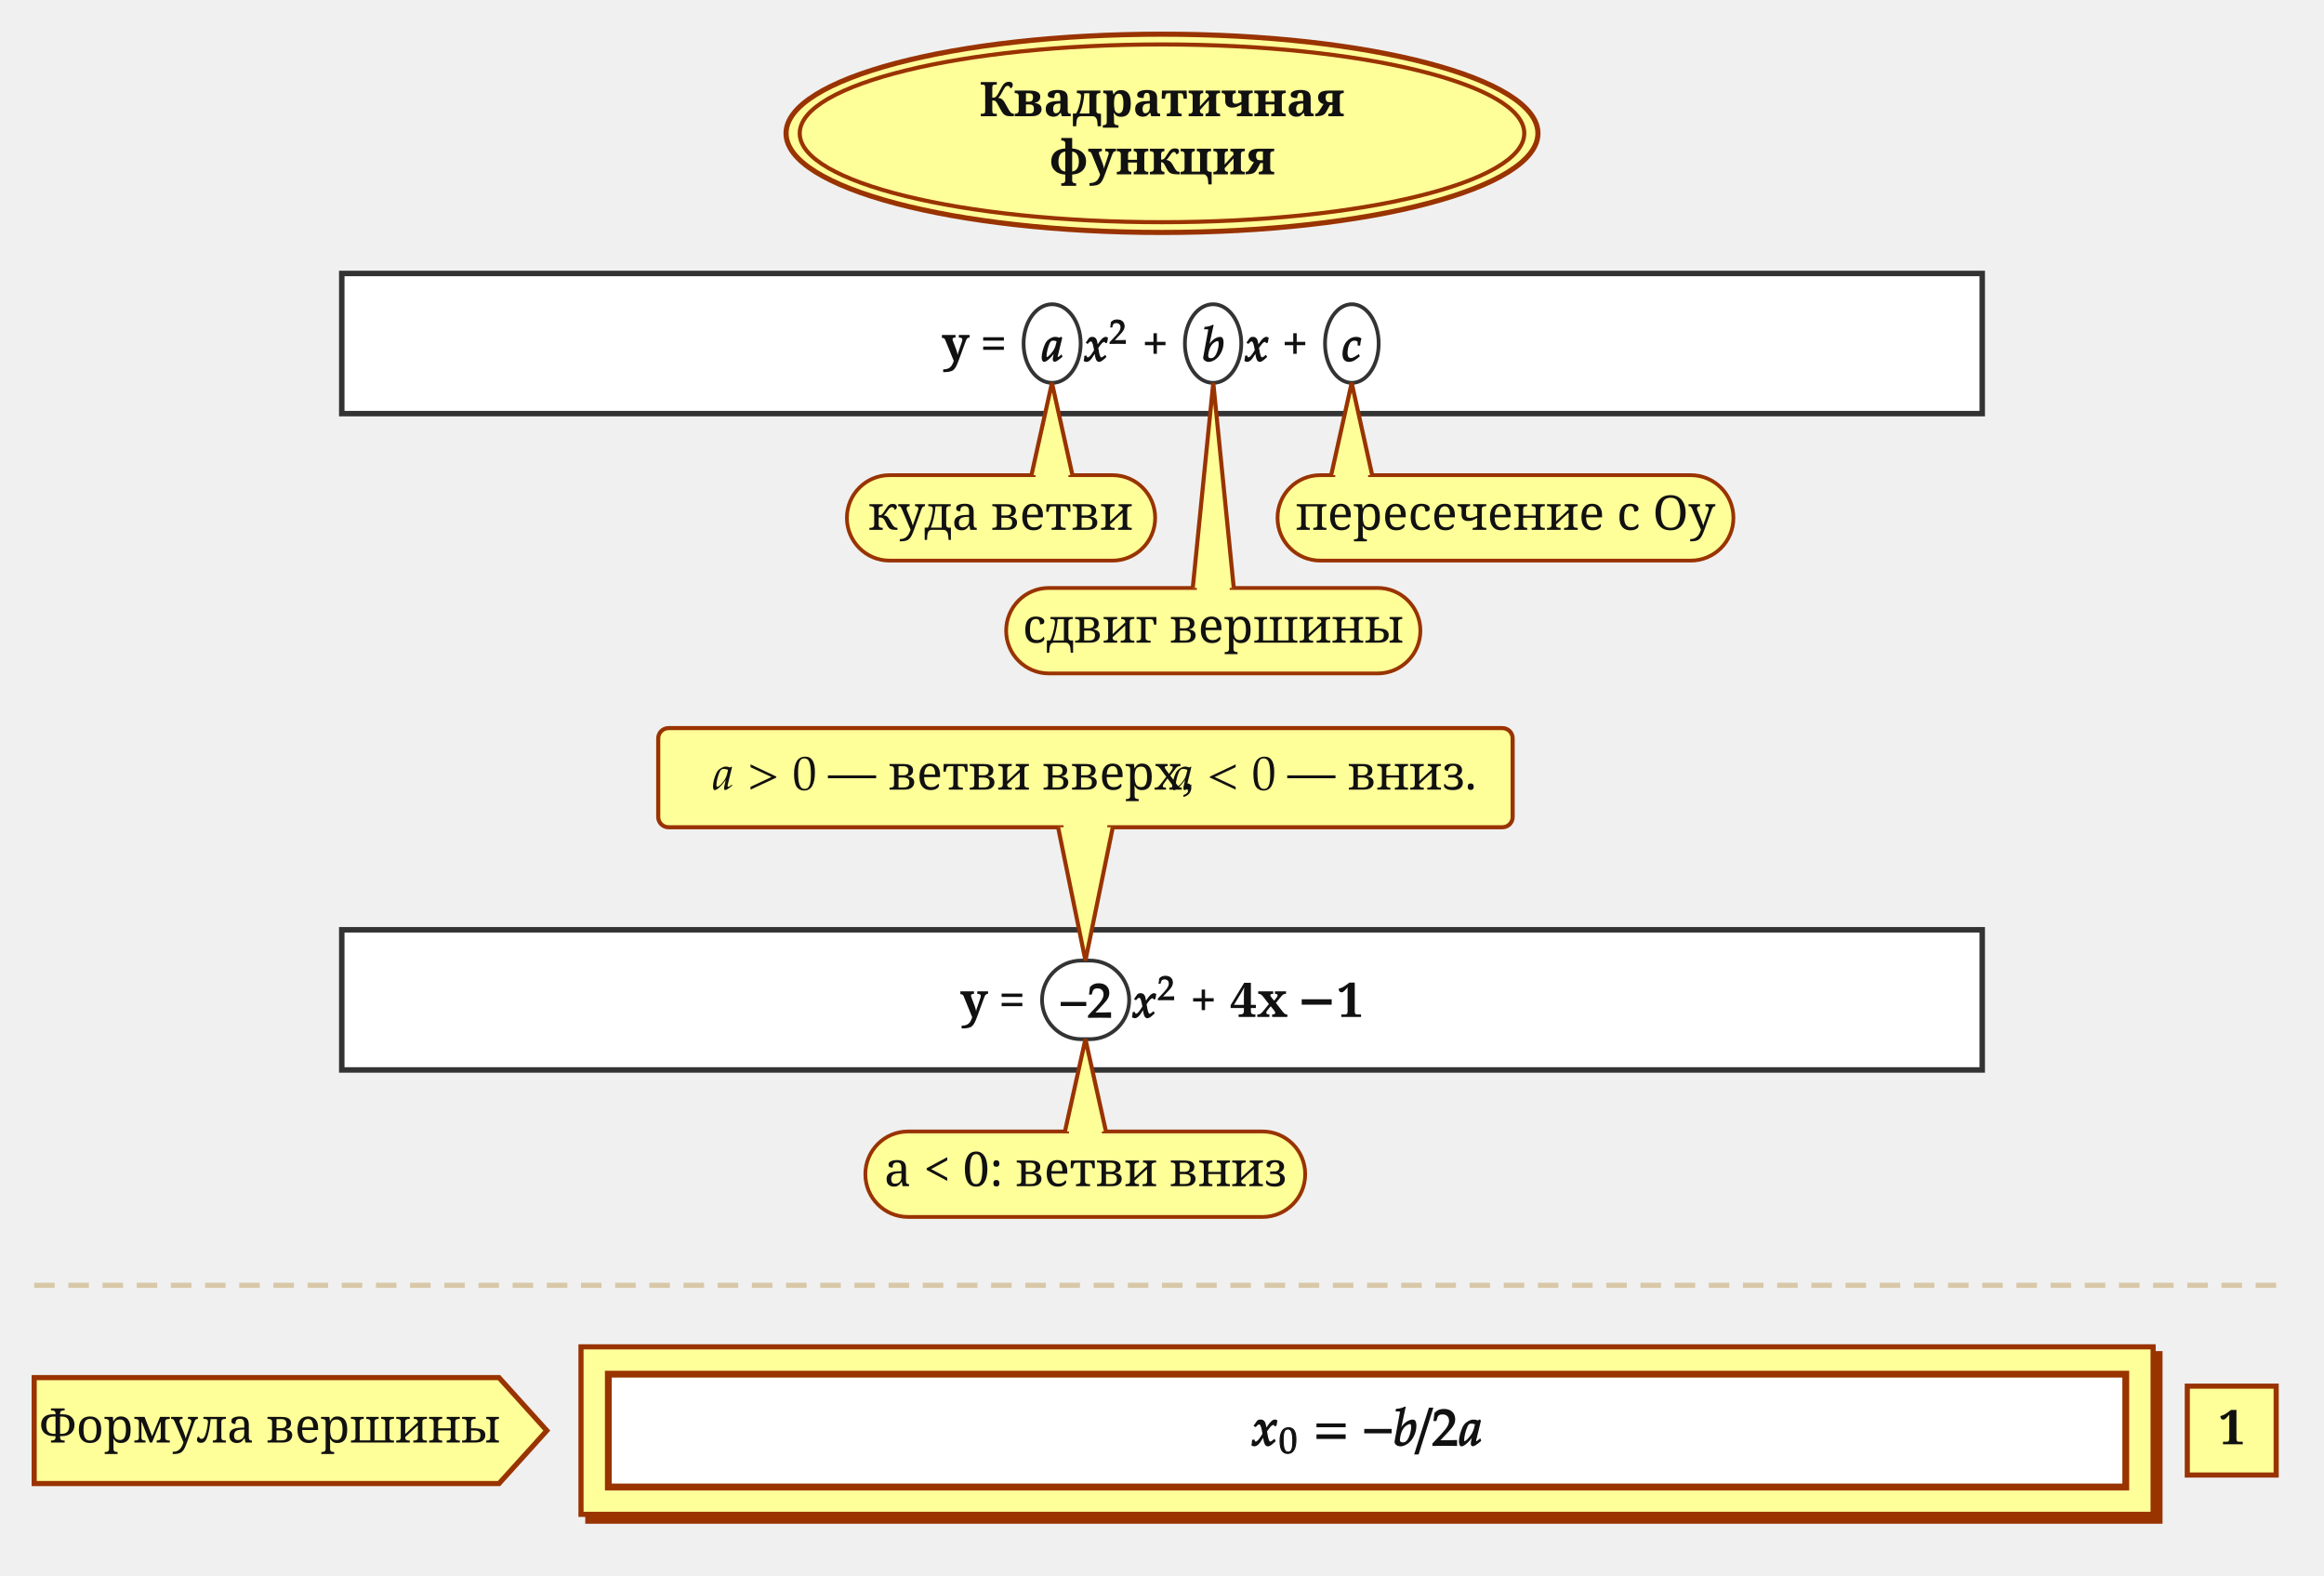
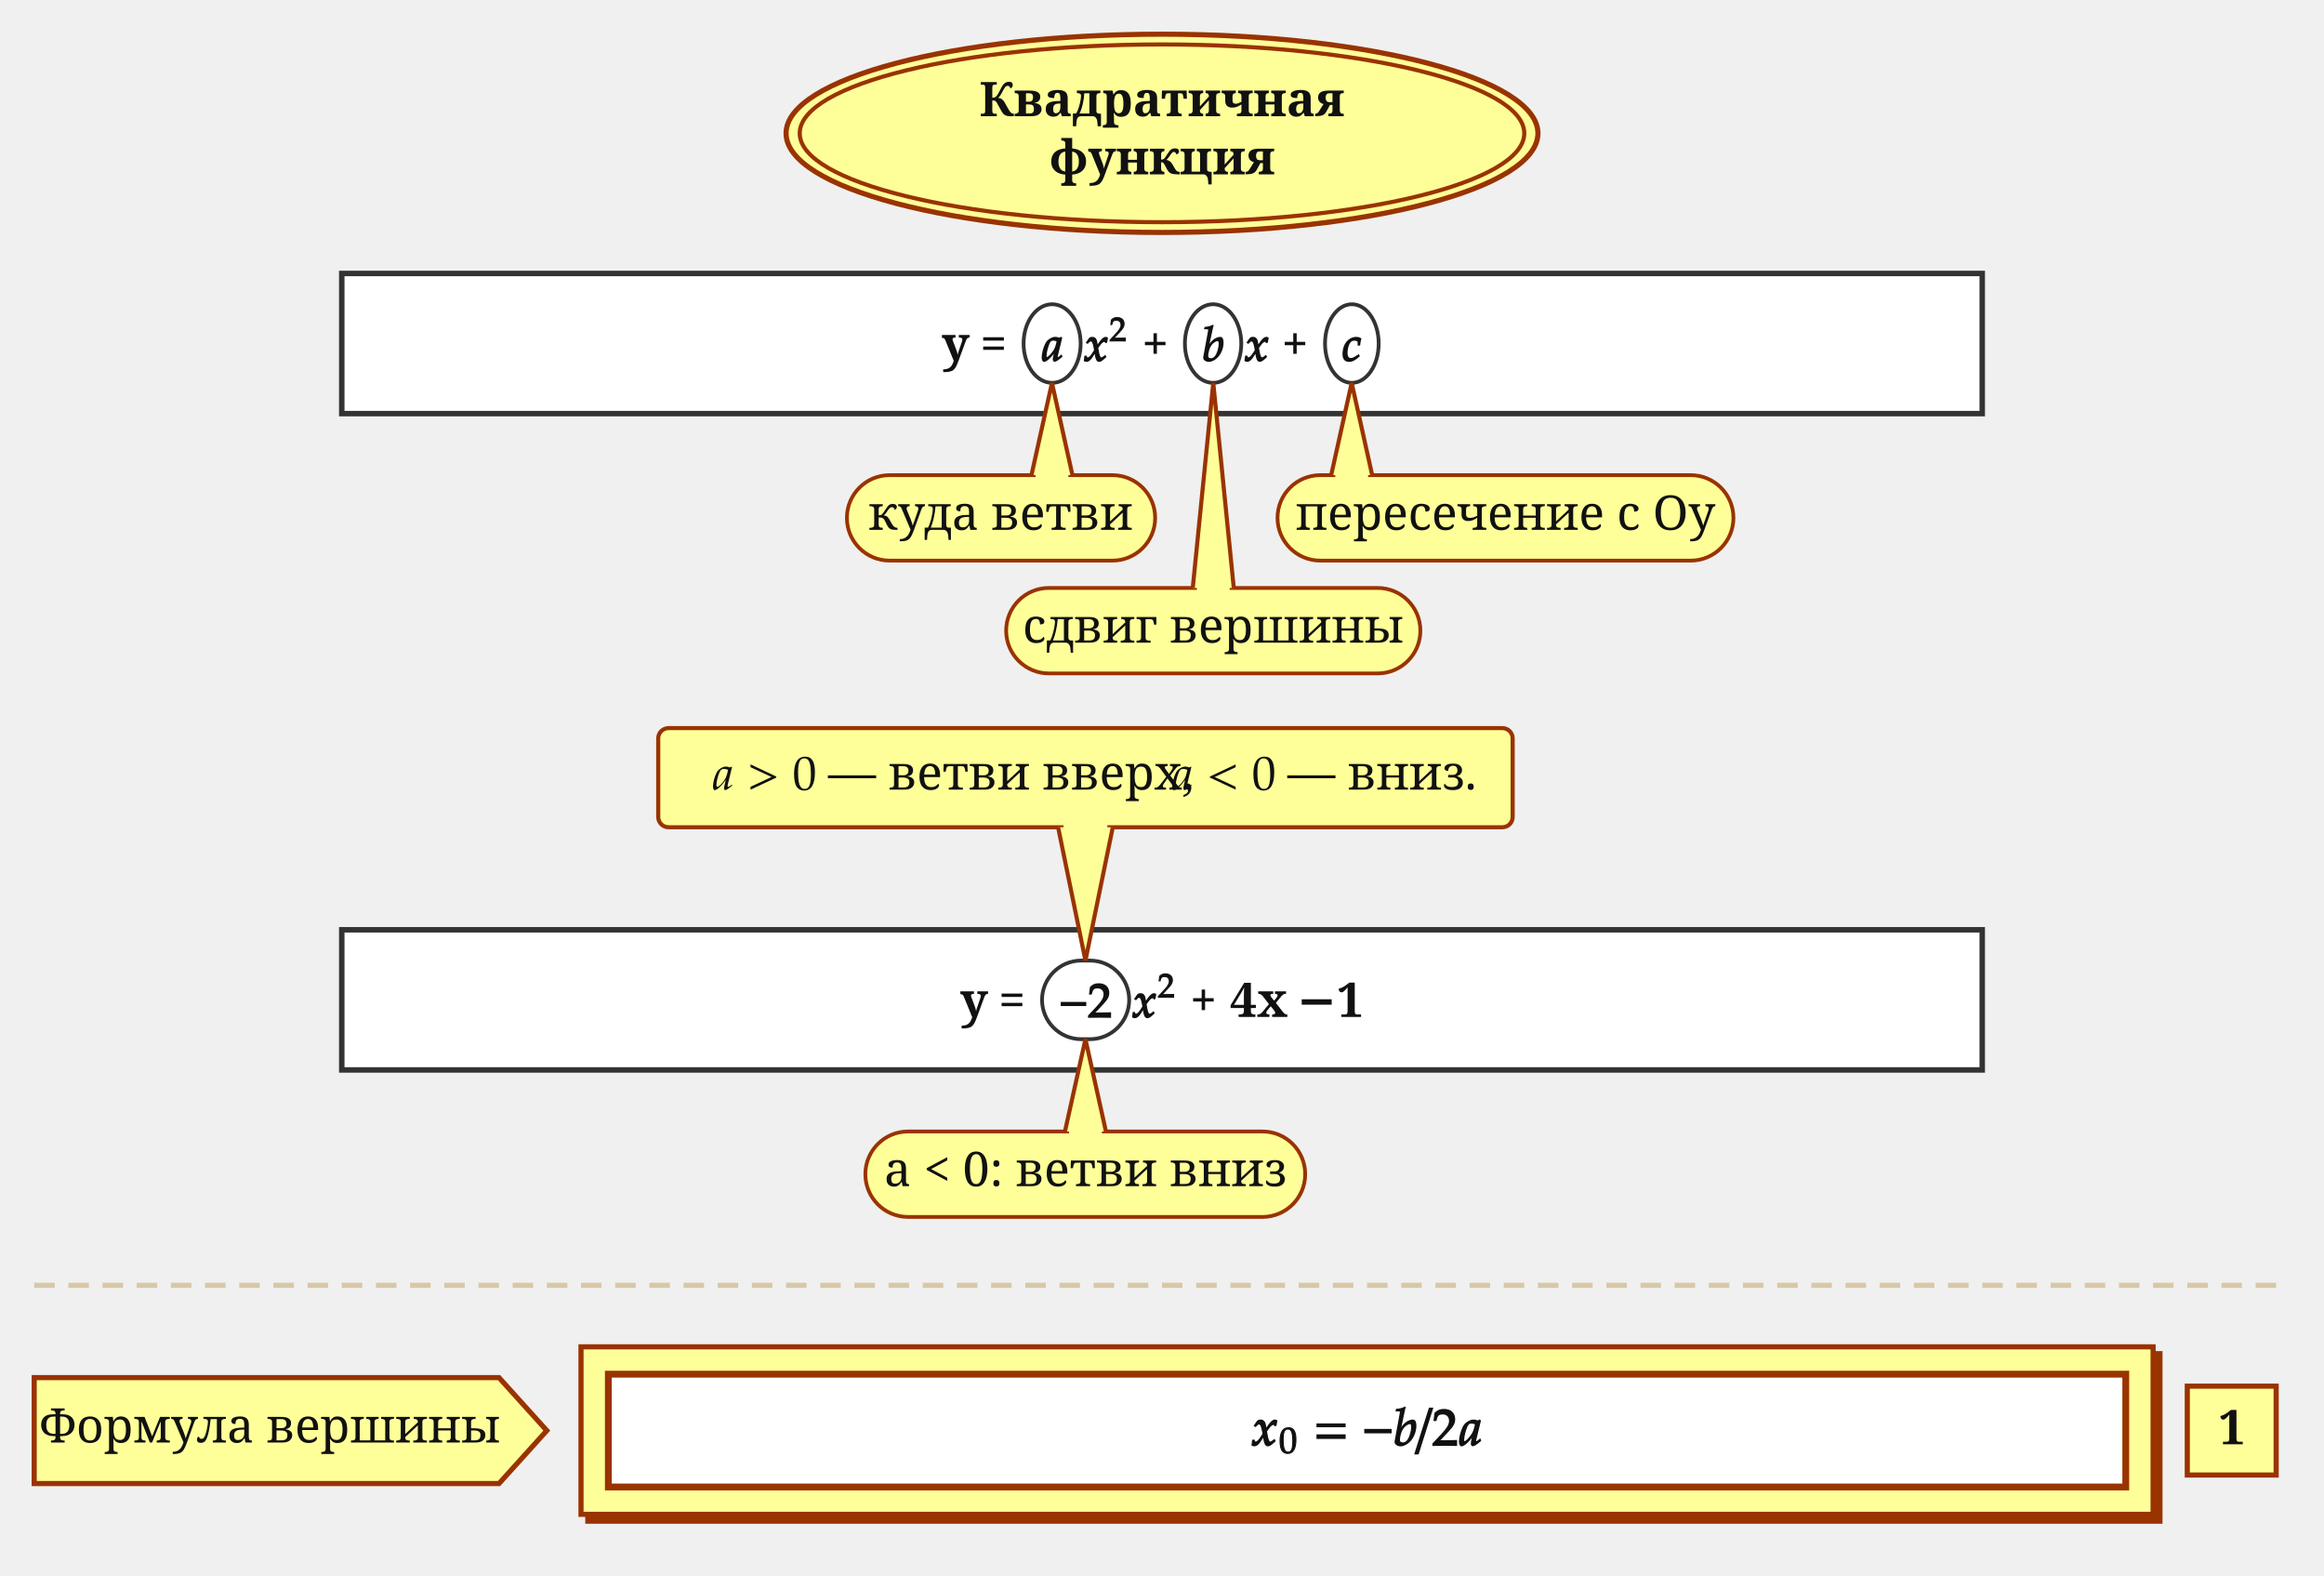
<svg xmlns="http://www.w3.org/2000/svg" width="680" height="461" viewBox="0 0 680 461" font-family="PT Serif, serif">
  <g transform="translate(0.0,0.0)">
    <ellipse cx="340.0" cy="39.0" rx="110.0" ry="29.0" fill="#FFFF99" stroke="#993300" stroke-width="1.5" />
    <ellipse cx="340.0" cy="39.0" rx="106.0" ry="26.0" fill="none" stroke="#993300" stroke-width="1.2" />
    <text x="340.0" y="34.0" font-size="14" text-anchor="middle" font-weight="bold" fill="#111">Квадратичная</text>
    <text x="340.0" y="51.0" font-size="14" text-anchor="middle" font-weight="bold" fill="#111">функция</text>
    <g transform="translate(10.0,80.0)">
      <rect x="90.0" y="0.0" width="480.0" height="41.0" rx="0" fill="#FFFFFF" stroke="#333333" stroke-width="1.6" />
      <text x="265.6" y="25.5" font-size="14" text-anchor="start" font-weight="bold" fill="#111">y</text>
      <text x="273.0" y="25.5" font-size="14" text-anchor="start" font-weight="bold" fill="#111"> </text>
      <text x="276.8" y="25.5" font-size="14" text-anchor="start" font-weight="bold" fill="#111">=</text>
      <text x="284.7" y="25.5" font-size="14" text-anchor="start" font-weight="bold" fill="#111"> </text>
      <rect x="289.5" y="9.0" width="16.7" height="23.0" rx="11.5" fill="#fff" stroke="#333333" stroke-width="1.1" />
      <svg x="294.51" y="18.75" width="6.68" height="6.90" viewBox="0 -482 477 493" overflow="visible" color="#111">
        <g stroke="currentColor" fill="currentColor" stroke-width="30" transform="scale(1,-1)">
          <path d="M302 204L273 77C269 60 267 42 267 26C267 4 276-9 291-9C314-9 355 17 437 85L430 106C406 86 377 59 355 59C346 59 340 68 340 82C340 87 340 90 341 93L433 472L423 481L390 463C349 478 332 482 305 482C277 482 257 477 230 464C168 433 135 403 110 354C66 265 35 145 35 67C35 23 50-11 69-11C106-11 186 41 302 204M350 414C328 305 309 253 275 201C218 117 157 59 125 59C113 59 107 72 107 99C107 163 135 280 170 360C194 415 217 433 265 433C288 433 306 429 350 414Z" />
        </g>
      </svg>
-       <svg x="307.19" y="13.60" width="13.09" height="12.06" viewBox="0 -850.2 934.8 861.2" overflow="visible" color="#111">
+       <svg x="307.19" y="12.90" width="13.09" height="12.76" viewBox="0 -900.2 934.8 911.2" overflow="visible" color="#111">
        <g stroke="currentColor" fill="currentColor" stroke-width="30" transform="scale(1,-1)">
          <path d="M9 1C24-7 40-11 52-11C85-11 124 18 155 65L231 182L242 113C255 28 278-11 314-11C336-11 368 6 400 35L449 79L440 98C404 68 379 53 363 53C348 53 335 63 325 83C316 102 305 139 300 168L282 269L317 318C364 383 391 406 422 406C438 406 450 398 455 383L469 387L484 472C472 479 463 482 454 482C414 482 374 446 312 354L275 299L269 347C257 446 230 482 171 482C145 482 123 474 114 461L56 378L73 368C103 402 123 416 142 416C175 416 197 375 214 277L225 215L185 153C142 86 108 54 80 54C65 54 54 58 52 63L41 91L21 88C21 53 13 27 9 1Z" />
-           <g transform="translate(532,363) scale(0.707)">
+           <g transform="translate(532,413) scale(0.707)">
            <path d="M16 23L16-3C203-3 203 0 239 0C275 0 275-3 468-3L468 82C353 77 307 81 122 77L304 270C401 373 431 428 431 503C431 618 353 689 226 689C154 689 105 669 56 619L39 483L68 483L81 529C97 587 133 612 200 612C286 612 341 558 341 473C341 398 299 324 186 204Z" />
          </g>
        </g>
      </svg>
      <text x="320.3" y="25.5" font-size="14" text-anchor="start" font-weight="bold" fill="#111"> </text>
      <text x="324.1" y="25.5" font-size="14" text-anchor="start" font-weight="bold" fill="#111">+</text>
      <text x="332.0" y="25.5" font-size="14" text-anchor="start" font-weight="bold" fill="#111"> </text>
      <rect x="336.7" y="9.0" width="16.5" height="23.0" rx="11.5" fill="#fff" stroke="#333333" stroke-width="1.1" />
      <svg x="341.74" y="15.24" width="6.47" height="10.42" viewBox="0 -733 462 744" overflow="visible" color="#111">
        <g stroke="currentColor" fill="currentColor" stroke-width="30" transform="scale(1,-1)">
          <path d="M235 722L223 733C171 707 135 698 63 691L59 670L107 670C131 670 141 663 141 646C141 639 140 628 139 622L38 71C37 68 37 64 37 61C37 22 85-11 140-11C177-11 228 8 271 39C367 107 433 244 433 376C433 414 424 453 412 468C405 477 392 482 377 482C353 482 323 474 295 460C244 433 211 403 149 324M322 424C348 424 361 401 361 352C361 288 340 202 310 137C277 68 237 36 183 36C137 36 112 59 112 101C112 135 127 276 208 361C241 395 293 424 322 424Z" />
        </g>
      </svg>
      <svg x="354.21" y="18.75" width="6.99" height="6.90" viewBox="0 -482 499 493" overflow="visible" color="#111">
        <g stroke="currentColor" fill="currentColor" stroke-width="30" transform="scale(1,-1)">
          <path d="M9 1C24-7 40-11 52-11C85-11 124 18 155 65L231 182L242 113C255 28 278-11 314-11C336-11 368 6 400 35L449 79L440 98C404 68 379 53 363 53C348 53 335 63 325 83C316 102 305 139 300 168L282 269L317 318C364 383 391 406 422 406C438 406 450 398 455 383L469 387L484 472C472 479 463 482 454 482C414 482 374 446 312 354L275 299L269 347C257 446 230 482 171 482C145 482 123 474 114 461L56 378L73 368C103 402 123 416 142 416C175 416 197 375 214 277L225 215L185 153C142 86 108 54 80 54C65 54 54 58 52 63L41 91L21 88C21 53 13 27 9 1Z" />
        </g>
      </svg>
      <text x="361.2" y="25.5" font-size="14" text-anchor="start" font-weight="bold" fill="#111"> </text>
      <text x="365.0" y="25.5" font-size="14" text-anchor="start" font-weight="bold" fill="#111">+</text>
      <text x="372.9" y="25.5" font-size="14" text-anchor="start" font-weight="bold" fill="#111"> </text>
      <rect x="377.7" y="9.0" width="15.7" height="23.0" rx="11.5" fill="#fff" stroke="#333333" stroke-width="1.1" />
      <svg x="382.67" y="18.74" width="5.68" height="6.92" viewBox="0 -483 406 494" overflow="visible" color="#111">
        <g stroke="currentColor" fill="currentColor" stroke-width="30" transform="scale(1,-1)">
          <path d="M342 330L365 330C373 395 380 432 389 458C365 473 330 482 293 482C248 483 175 463 118 400C64 352 25 241 25 136C25 40 67-11 147-11C201-11 249 9 304 54L354 95L346 115L331 105C259 57 221 40 186 40C130 40 101 80 101 159C101 267 136 371 185 409C206 425 230 433 261 433C306 433 342 414 342 390Z" />
        </g>
      </svg>
      <rect x="237.8" y="59.0" width="90.2" height="25.0" rx="12.5" fill="#FFFF99" stroke="#993300" stroke-width="1.1" />
      <g data-k="tail">
        <path d="M291.8,59.0L297.8,32.0L303.8,59.0" fill="#FFFF99" stroke="#993300" stroke-width="1.2" />
        <line x1="293.0" y1="59.0" x2="302.6" y2="59.0" stroke="#FFFF99" stroke-width="2.8" />
      </g>
      <text x="282.8" y="75.0" font-size="14" text-anchor="middle" fill="#111">куда ветви</text>
      <rect x="363.8" y="59.0" width="133.4" height="25.0" rx="12.5" fill="#FFFF99" stroke="#993300" stroke-width="1.1" />
      <g data-k="tail">
        <path d="M379.5,59.0L385.5,32.0L391.5,59.0" fill="#FFFF99" stroke="#993300" stroke-width="1.2" />
        <line x1="380.7" y1="59.0" x2="390.3" y2="59.0" stroke="#FFFF99" stroke-width="2.8" />
      </g>
      <text x="430.5" y="75.0" font-size="14" text-anchor="middle" fill="#111">пересечение с Oy</text>
      <rect x="284.4" y="92.0" width="121.2" height="25.0" rx="12.5" fill="#FFFF99" stroke="#993300" stroke-width="1.1" />
      <g data-k="tail">
        <path d="M339.0,92.0L345.0,32.0L351.0,92.0" fill="#FFFF99" stroke="#993300" stroke-width="1.2" />
        <line x1="340.2" y1="92.0" x2="349.8" y2="92.0" stroke="#FFFF99" stroke-width="2.8" />
      </g>
      <text x="345.0" y="108.0" font-size="14" text-anchor="middle" fill="#111">сдвиг вершины</text>
    </g>
    <g transform="translate(10.0,213.0)">
      <rect x="90.0" y="59.0" width="480.0" height="41.0" rx="0" fill="#FFFFFF" stroke="#333333" stroke-width="1.6" />
      <text x="271.0" y="84.5" font-size="14" text-anchor="start" font-weight="bold" fill="#111">y</text>
      <text x="278.4" y="84.5" font-size="14" text-anchor="start" font-weight="bold" fill="#111"> </text>
      <text x="282.2" y="84.5" font-size="14" text-anchor="start" font-weight="bold" fill="#111">=</text>
      <text x="290.1" y="84.5" font-size="14" text-anchor="start" font-weight="bold" fill="#111"> </text>
      <rect x="294.9" y="68.0" width="25.5" height="23.0" rx="11.5" fill="#fff" stroke="#333333" stroke-width="1.1" />
      <svg x="299.86" y="74.85" width="15.46" height="9.69" viewBox="0 -689 1104 692" overflow="visible" color="#111">
        <g stroke="currentColor" fill="currentColor" stroke-width="30" transform="scale(1,-1)">
          <path d="M555 243L555 299L51 299L51 243Z" />
          <g transform="translate(605,0)">
            <path d="M16 23L16-3C203-3 203 0 239 0C275 0 275-3 468-3L468 82C353 77 307 81 122 77L304 270C401 373 431 428 431 503C431 618 353 689 226 689C154 689 105 669 56 619L39 483L68 483L81 529C97 587 133 612 200 612C286 612 341 558 341 473C341 398 299 324 186 204Z" />
          </g>
        </g>
      </svg>
-       <svg x="321.32" y="72.60" width="13.09" height="12.06" viewBox="0 -850.2 934.8 861.2" overflow="visible" color="#111">
+       <svg x="321.32" y="71.90" width="13.09" height="12.76" viewBox="0 -900.2 934.8 911.2" overflow="visible" color="#111">
        <g stroke="currentColor" fill="currentColor" stroke-width="30" transform="scale(1,-1)">
          <path d="M9 1C24-7 40-11 52-11C85-11 124 18 155 65L231 182L242 113C255 28 278-11 314-11C336-11 368 6 400 35L449 79L440 98C404 68 379 53 363 53C348 53 335 63 325 83C316 102 305 139 300 168L282 269L317 318C364 383 391 406 422 406C438 406 450 398 455 383L469 387L484 472C472 479 463 482 454 482C414 482 374 446 312 354L275 299L269 347C257 446 230 482 171 482C145 482 123 474 114 461L56 378L73 368C103 402 123 416 142 416C175 416 197 375 214 277L225 215L185 153C142 86 108 54 80 54C65 54 54 58 52 63L41 91L21 88C21 53 13 27 9 1Z" />
-           <g transform="translate(532,363) scale(0.707)">
+           <g transform="translate(532,413) scale(0.707)">
            <path d="M16 23L16-3C203-3 203 0 239 0C275 0 275-3 468-3L468 82C353 77 307 81 122 77L304 270C401 373 431 428 431 503C431 618 353 689 226 689C154 689 105 669 56 619L39 483L68 483L81 529C97 587 133 612 200 612C286 612 341 558 341 473C341 398 299 324 186 204Z" />
          </g>
        </g>
      </svg>
      <text x="334.4" y="84.5" font-size="14" text-anchor="start" font-weight="bold" fill="#111"> </text>
      <text x="338.2" y="84.5" font-size="14" text-anchor="start" font-weight="bold" fill="#111">+</text>
      <text x="346.1" y="84.5" font-size="14" text-anchor="start" font-weight="bold" fill="#111"> </text>
      <text x="349.9" y="84.5" font-size="14" text-anchor="start" font-weight="bold" fill="#111">4x</text>
      <text x="365.6" y="84.5" font-size="14" text-anchor="start" font-weight="bold" fill="#111"> </text>
      <text x="369.4" y="84.5" font-size="14" text-anchor="start" font-weight="bold" fill="#111">−</text>
      <text x="377.3" y="84.5" font-size="14" text-anchor="start" font-weight="bold" fill="#111"> </text>
      <text x="381.1" y="84.5" font-size="14" text-anchor="start" font-weight="bold" fill="#111">1</text>
      <rect x="182.6" y="0.0" width="250.0" height="29.0" rx="3" fill="#FFFF99" stroke="#993300" stroke-width="1.2" />
      <g data-k="tail">
        <path d="M299.6,29.0L307.6,68.0L315.6,29.0" fill="#FFFF99" stroke="#993300" stroke-width="1.2" />
        <line x1="301.2" y1="29.0" x2="314.0" y2="29.0" stroke="#FFFF99" stroke-width="2.8" />
      </g>
      <svg x="198.13" y="8.35" width="30.79" height="9.93" viewBox="0 -689 2199.6 709" overflow="visible" color="#111">
        <g stroke="currentColor" fill="currentColor" stroke-width="0" transform="scale(1,-1)">
          <path d="M302 204L273 77C269 60 267 42 267 26C267 4 276-9 291-9C314-9 355 17 437 85L430 106C406 86 377 59 355 59C346 59 340 68 340 82C340 87 340 90 341 93L433 472L423 481L390 463C349 478 332 482 305 482C277 482 257 477 230 464C168 433 135 403 110 354C66 265 35 145 35 67C35 23 50-11 69-11C106-11 186 41 302 204M350 414C328 305 309 253 275 201C218 117 157 59 125 59C113 59 107 72 107 99C107 163 135 280 170 360C194 415 217 433 265 433C288 433 306 429 350 414Z" />
          <g transform="translate(754.8,0)">
            <path d="M65 0L604 252L604 273L65 528L65 469L503 264L65 59Z" />
          </g>
          <g transform="translate(1700.6,0)">
            <path d="M263 689C108 689 29 566 29 324C29 207 50 106 85 57C120 8 176-20 238-20C389-20 465 110 465 366C465 585 400 689 263 689M245 654C342 654 381 556 381 316C381 103 343 15 251 15C154 15 113 116 113 360C113 571 150 654 245 654Z" />
          </g>
        </g>
      </svg>
      <text x="232.3" y="18.0" font-size="14" text-anchor="start" fill="#111">— ветви вверх,</text>
      <svg x="332.53" y="8.35" width="30.79" height="9.93" viewBox="0 -689 2199.6 709" overflow="visible" color="#111">
        <g stroke="currentColor" fill="currentColor" stroke-width="0" transform="scale(1,-1)">
          <path d="M302 204L273 77C269 60 267 42 267 26C267 4 276-9 291-9C314-9 355 17 437 85L430 106C406 86 377 59 355 59C346 59 340 68 340 82C340 87 340 90 341 93L433 472L423 481L390 463C349 478 332 482 305 482C277 482 257 477 230 464C168 433 135 403 110 354C66 265 35 145 35 67C35 23 50-11 69-11C106-11 186 41 302 204M350 414C328 305 309 253 275 201C218 117 157 59 125 59C113 59 107 72 107 99C107 163 135 280 170 360C194 415 217 433 265 433C288 433 306 429 350 414Z" />
          <g transform="translate(754.8,0)">
            <path d="M604 0L604 59L166 264L604 469L604 528L65 273L65 252Z" />
          </g>
          <g transform="translate(1700.6,0)">
            <path d="M263 689C108 689 29 566 29 324C29 207 50 106 85 57C120 8 176-20 238-20C389-20 465 110 465 366C465 585 400 689 263 689M245 654C342 654 381 556 381 316C381 103 343 15 251 15C154 15 113 116 113 360C113 571 150 654 245 654Z" />
          </g>
        </g>
      </svg>
      <text x="366.7" y="18.0" font-size="14" text-anchor="start" fill="#111">— вниз.</text>
      <rect x="243.2" y="118.0" width="128.7" height="25.0" rx="12.5" fill="#FFFF99" stroke="#993300" stroke-width="1.1" />
      <g data-k="tail">
        <path d="M301.6,118.0L307.6,91.0L313.6,118.0" fill="#FFFF99" stroke="#993300" stroke-width="1.2" />
        <line x1="302.8" y1="118.0" x2="312.4" y2="118.0" stroke="#FFFF99" stroke-width="2.8" />
      </g>
      <text x="307.6" y="134.0" font-size="14" text-anchor="middle" fill="#111">a &lt; 0: ветви вниз</text>
    </g>
  </g>
  <line x1="10.0" y1="376.0" x2="670.0" y2="376.0" stroke="#D8C8A8" stroke-width="1.5" stroke-dasharray="6 4" />
  <g transform="translate(0.0,384.0)">
    <path d="M10.0,19.0H146.0L160.0,34.5L146.0,50.0H10.0Z" fill="#FFFF99" stroke="#993300" stroke-width="1.5" />
    <text x="79.0" y="38.0" font-size="14" text-anchor="middle" fill="#111">Формула вершины</text>
    <g class="memo">
      <rect x="172.0" y="12.0" width="460.0" height="49.0" rx="0" fill="#993300" stroke="#993300" stroke-width="1.5" />
      <rect x="170.0" y="10.0" width="460.0" height="49.0" rx="0" fill="#FFFF99" stroke="#993300" stroke-width="1.5" />
      <g class="memo-t">
        <rect x="178.0" y="18.0" width="444.0" height="33.0" rx="0" fill="#fff" stroke="#993300" stroke-width="2" />
        <svg x="366.26" y="27.73" width="67.48" height="13.53" viewBox="0 -733 4498.4 902" overflow="visible" color="#111">
          <g stroke="currentColor" fill="currentColor" stroke-width="30" transform="scale(1,-1)">
            <path d="M9 1C24-7 40-11 52-11C85-11 124 18 155 65L231 182L242 113C255 28 278-11 314-11C336-11 368 6 400 35L449 79L440 98C404 68 379 53 363 53C348 53 335 63 325 83C316 102 305 139 300 168L282 269L317 318C364 383 391 406 422 406C438 406 450 398 455 383L469 387L484 472C472 479 463 482 454 482C414 482 374 446 312 354L275 299L269 347C257 446 230 482 171 482C145 482 123 474 114 461L56 378L73 368C103 402 123 416 142 416C175 416 197 375 214 277L225 215L185 153C142 86 108 54 80 54C65 54 54 58 52 63L41 91L21 88C21 53 13 27 9 1Z" />
            <g transform="translate(532,-150) scale(0.707)">
              <path d="M263 689C108 689 29 566 29 324C29 207 50 106 85 57C120 8 176-20 238-20C389-20 465 110 465 366C465 585 400 689 263 689M245 654C342 654 381 556 381 316C381 103 343 15 251 15C154 15 113 116 113 360C113 571 150 654 245 654Z" />
            </g>
            <g transform="translate(1212.6,0)">
              <path d="M604 347L604 406L65 406L65 347M604 134L604 193L65 193L65 134Z" />
            </g>
            <g transform="translate(2158.4,0)">
              <path d="M555 243L555 299L51 299L51 243Z" />
            </g>
            <g transform="translate(2763.4,0)">
              <path d="M235 722L223 733C171 707 135 698 63 691L59 670L107 670C131 670 141 663 141 646C141 639 140 628 139 622L38 71C37 68 37 64 37 61C37 22 85-11 140-11C177-11 228 8 271 39C367 107 433 244 433 376C433 414 424 453 412 468C405 477 392 482 377 482C353 482 323 474 295 460C244 433 211 403 149 324M322 424C348 424 361 401 361 352C361 288 340 202 310 137C277 68 237 36 183 36C137 36 112 59 112 101C112 135 127 276 208 361C241 395 293 424 322 424Z" />
            </g>
            <g transform="translate(3225.4,0)">
              <path d="M297 714L242 714L-37-169L18-169Z" />
            </g>
            <g transform="translate(3522.4,0)">
              <path d="M16 23L16-3C203-3 203 0 239 0C275 0 275-3 468-3L468 82C353 77 307 81 122 77L304 270C401 373 431 428 431 503C431 618 353 689 226 689C154 689 105 669 56 619L39 483L68 483L81 529C97 587 133 612 200 612C286 612 341 558 341 473C341 398 299 324 186 204Z" />
            </g>
            <g transform="translate(4021.4,0)">
              <path d="M302 204L273 77C269 60 267 42 267 26C267 4 276-9 291-9C314-9 355 17 437 85L430 106C406 86 377 59 355 59C346 59 340 68 340 82C340 87 340 90 341 93L433 472L423 481L390 463C349 478 332 482 305 482C277 482 257 477 230 464C168 433 135 403 110 354C66 265 35 145 35 67C35 23 50-11 69-11C106-11 186 41 302 204M350 414C328 305 309 253 275 201C218 117 157 59 125 59C113 59 107 72 107 99C107 163 135 280 170 360C194 415 217 433 265 433C288 433 306 429 350 414Z" />
            </g>
          </g>
        </svg>
      </g>
    </g>
    <rect x="640.0" y="21.5" width="26.0" height="26.0" rx="0" fill="#FFFF99" stroke="#993300" stroke-width="1.5" />
    <text x="653.0" y="38.5" font-size="14" text-anchor="middle" font-weight="bold" fill="#111">1</text>
  </g>
</svg>
